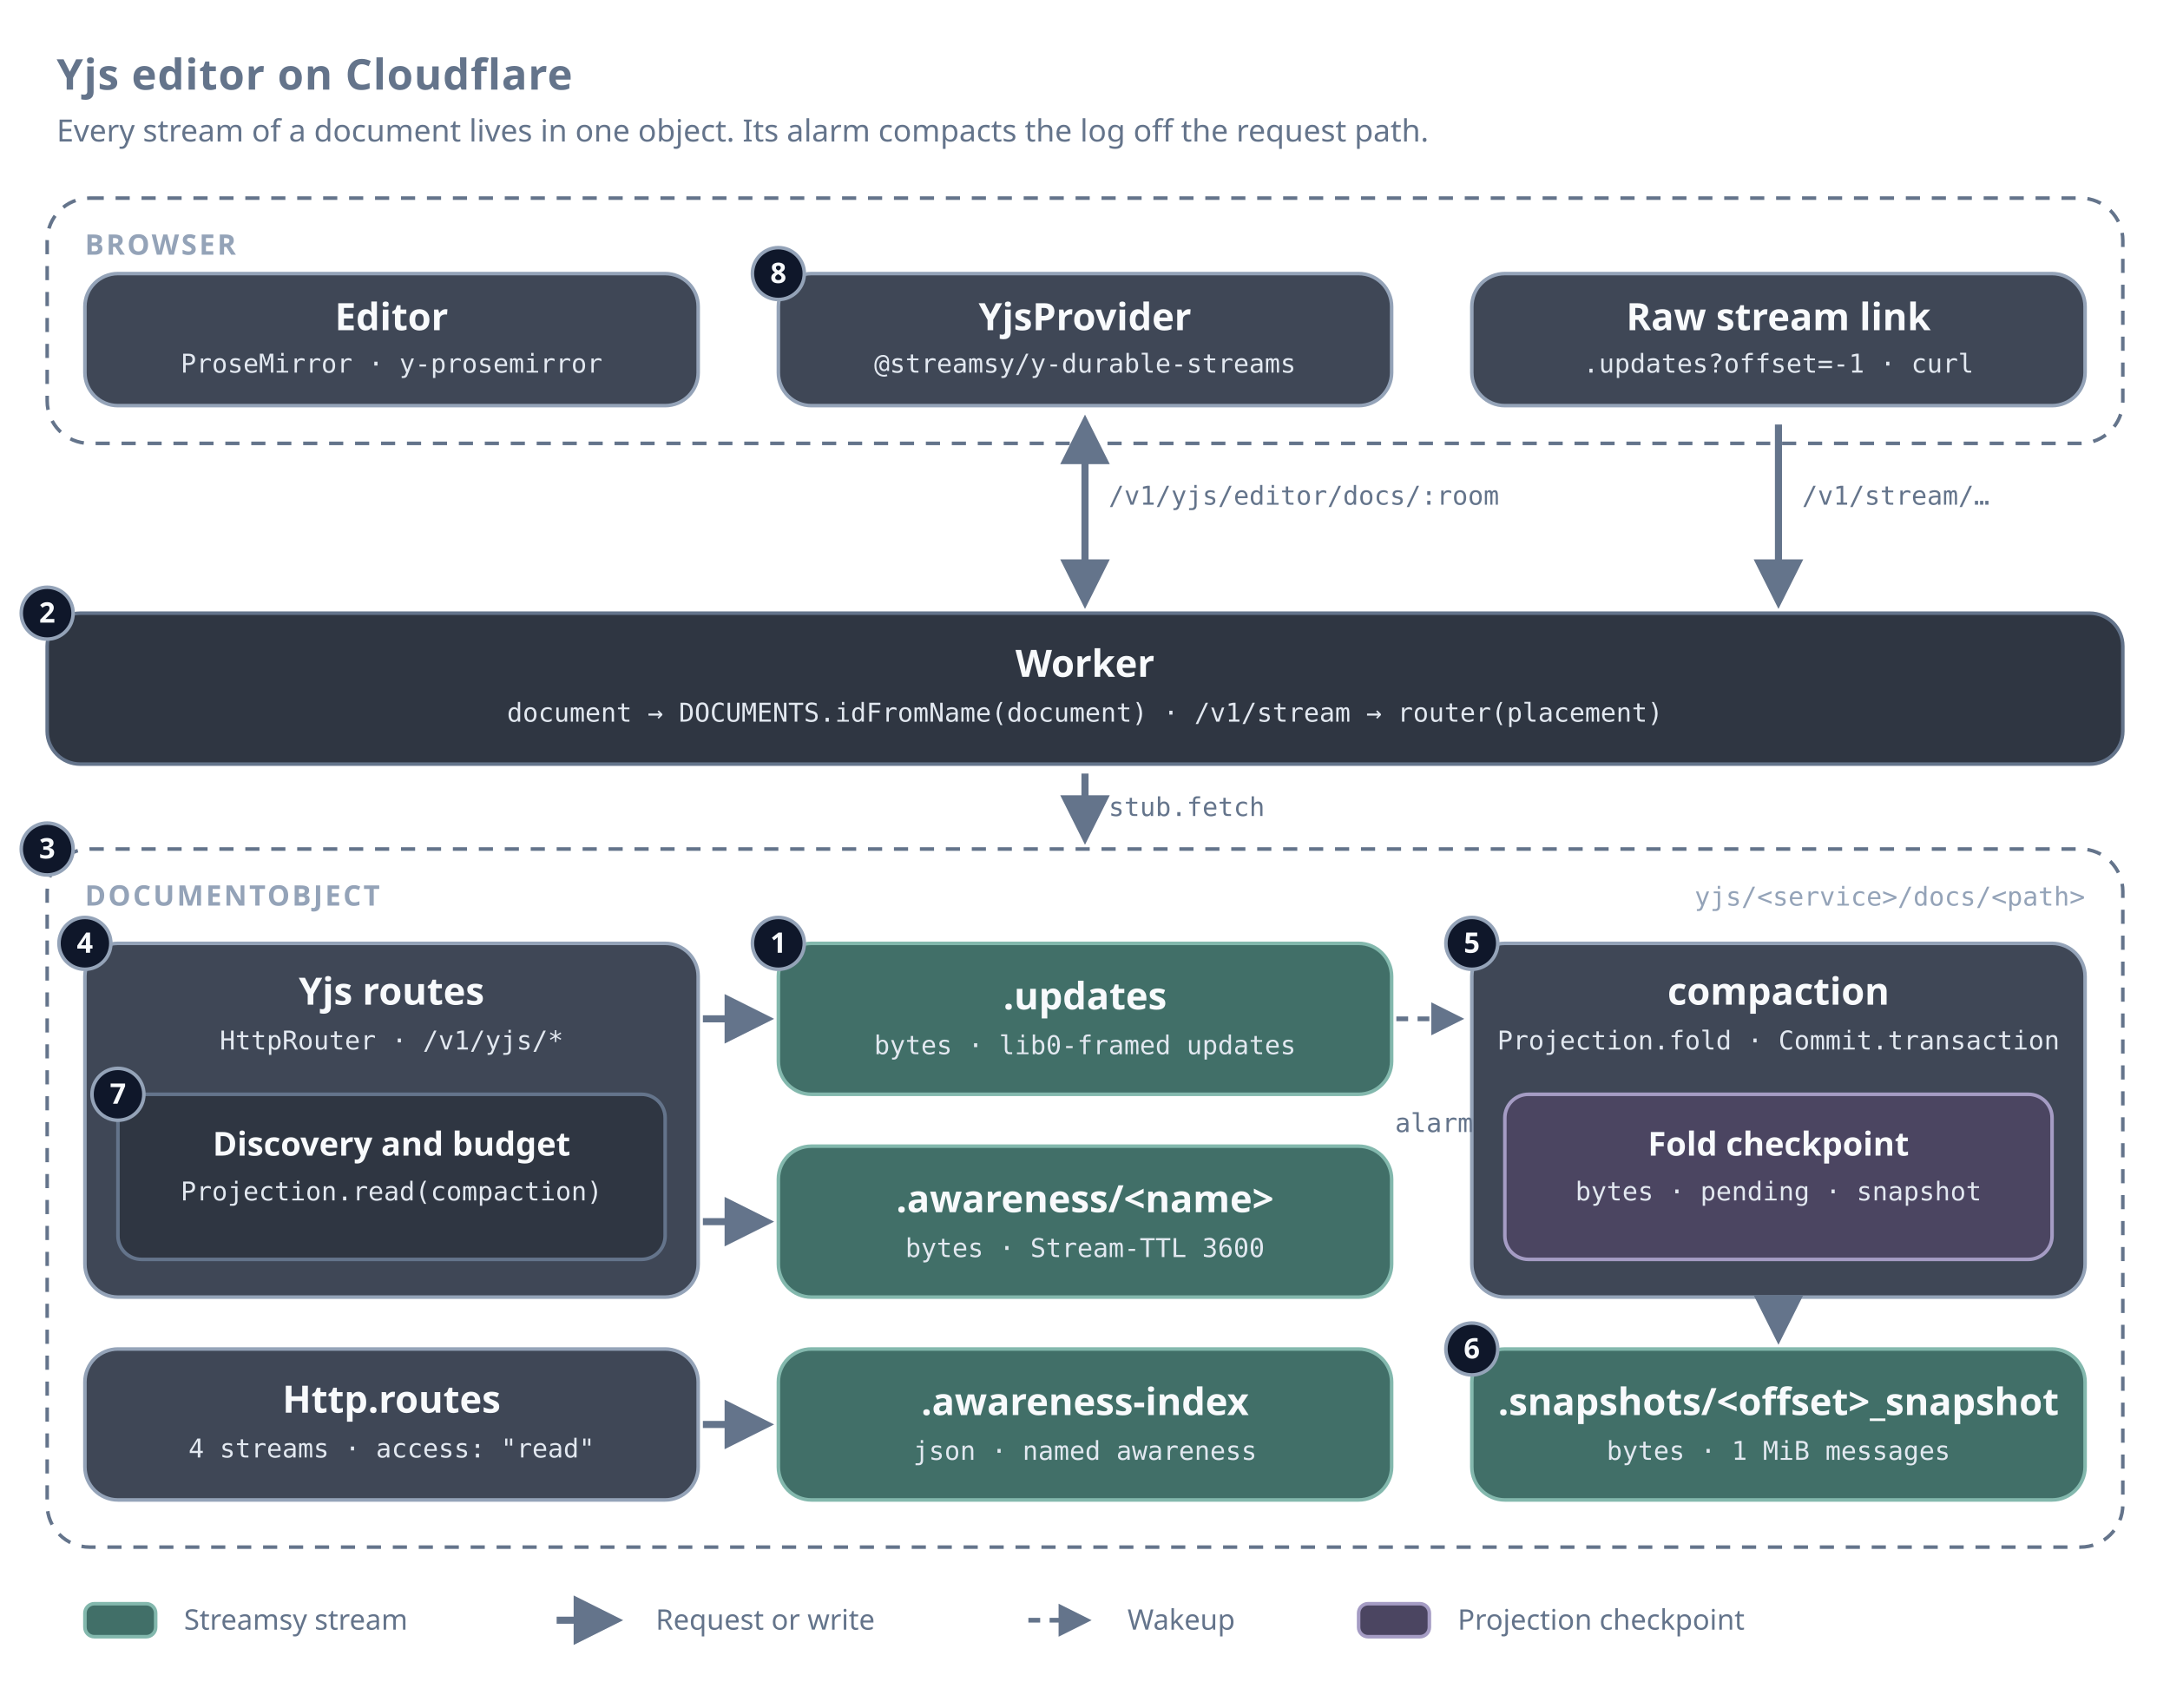
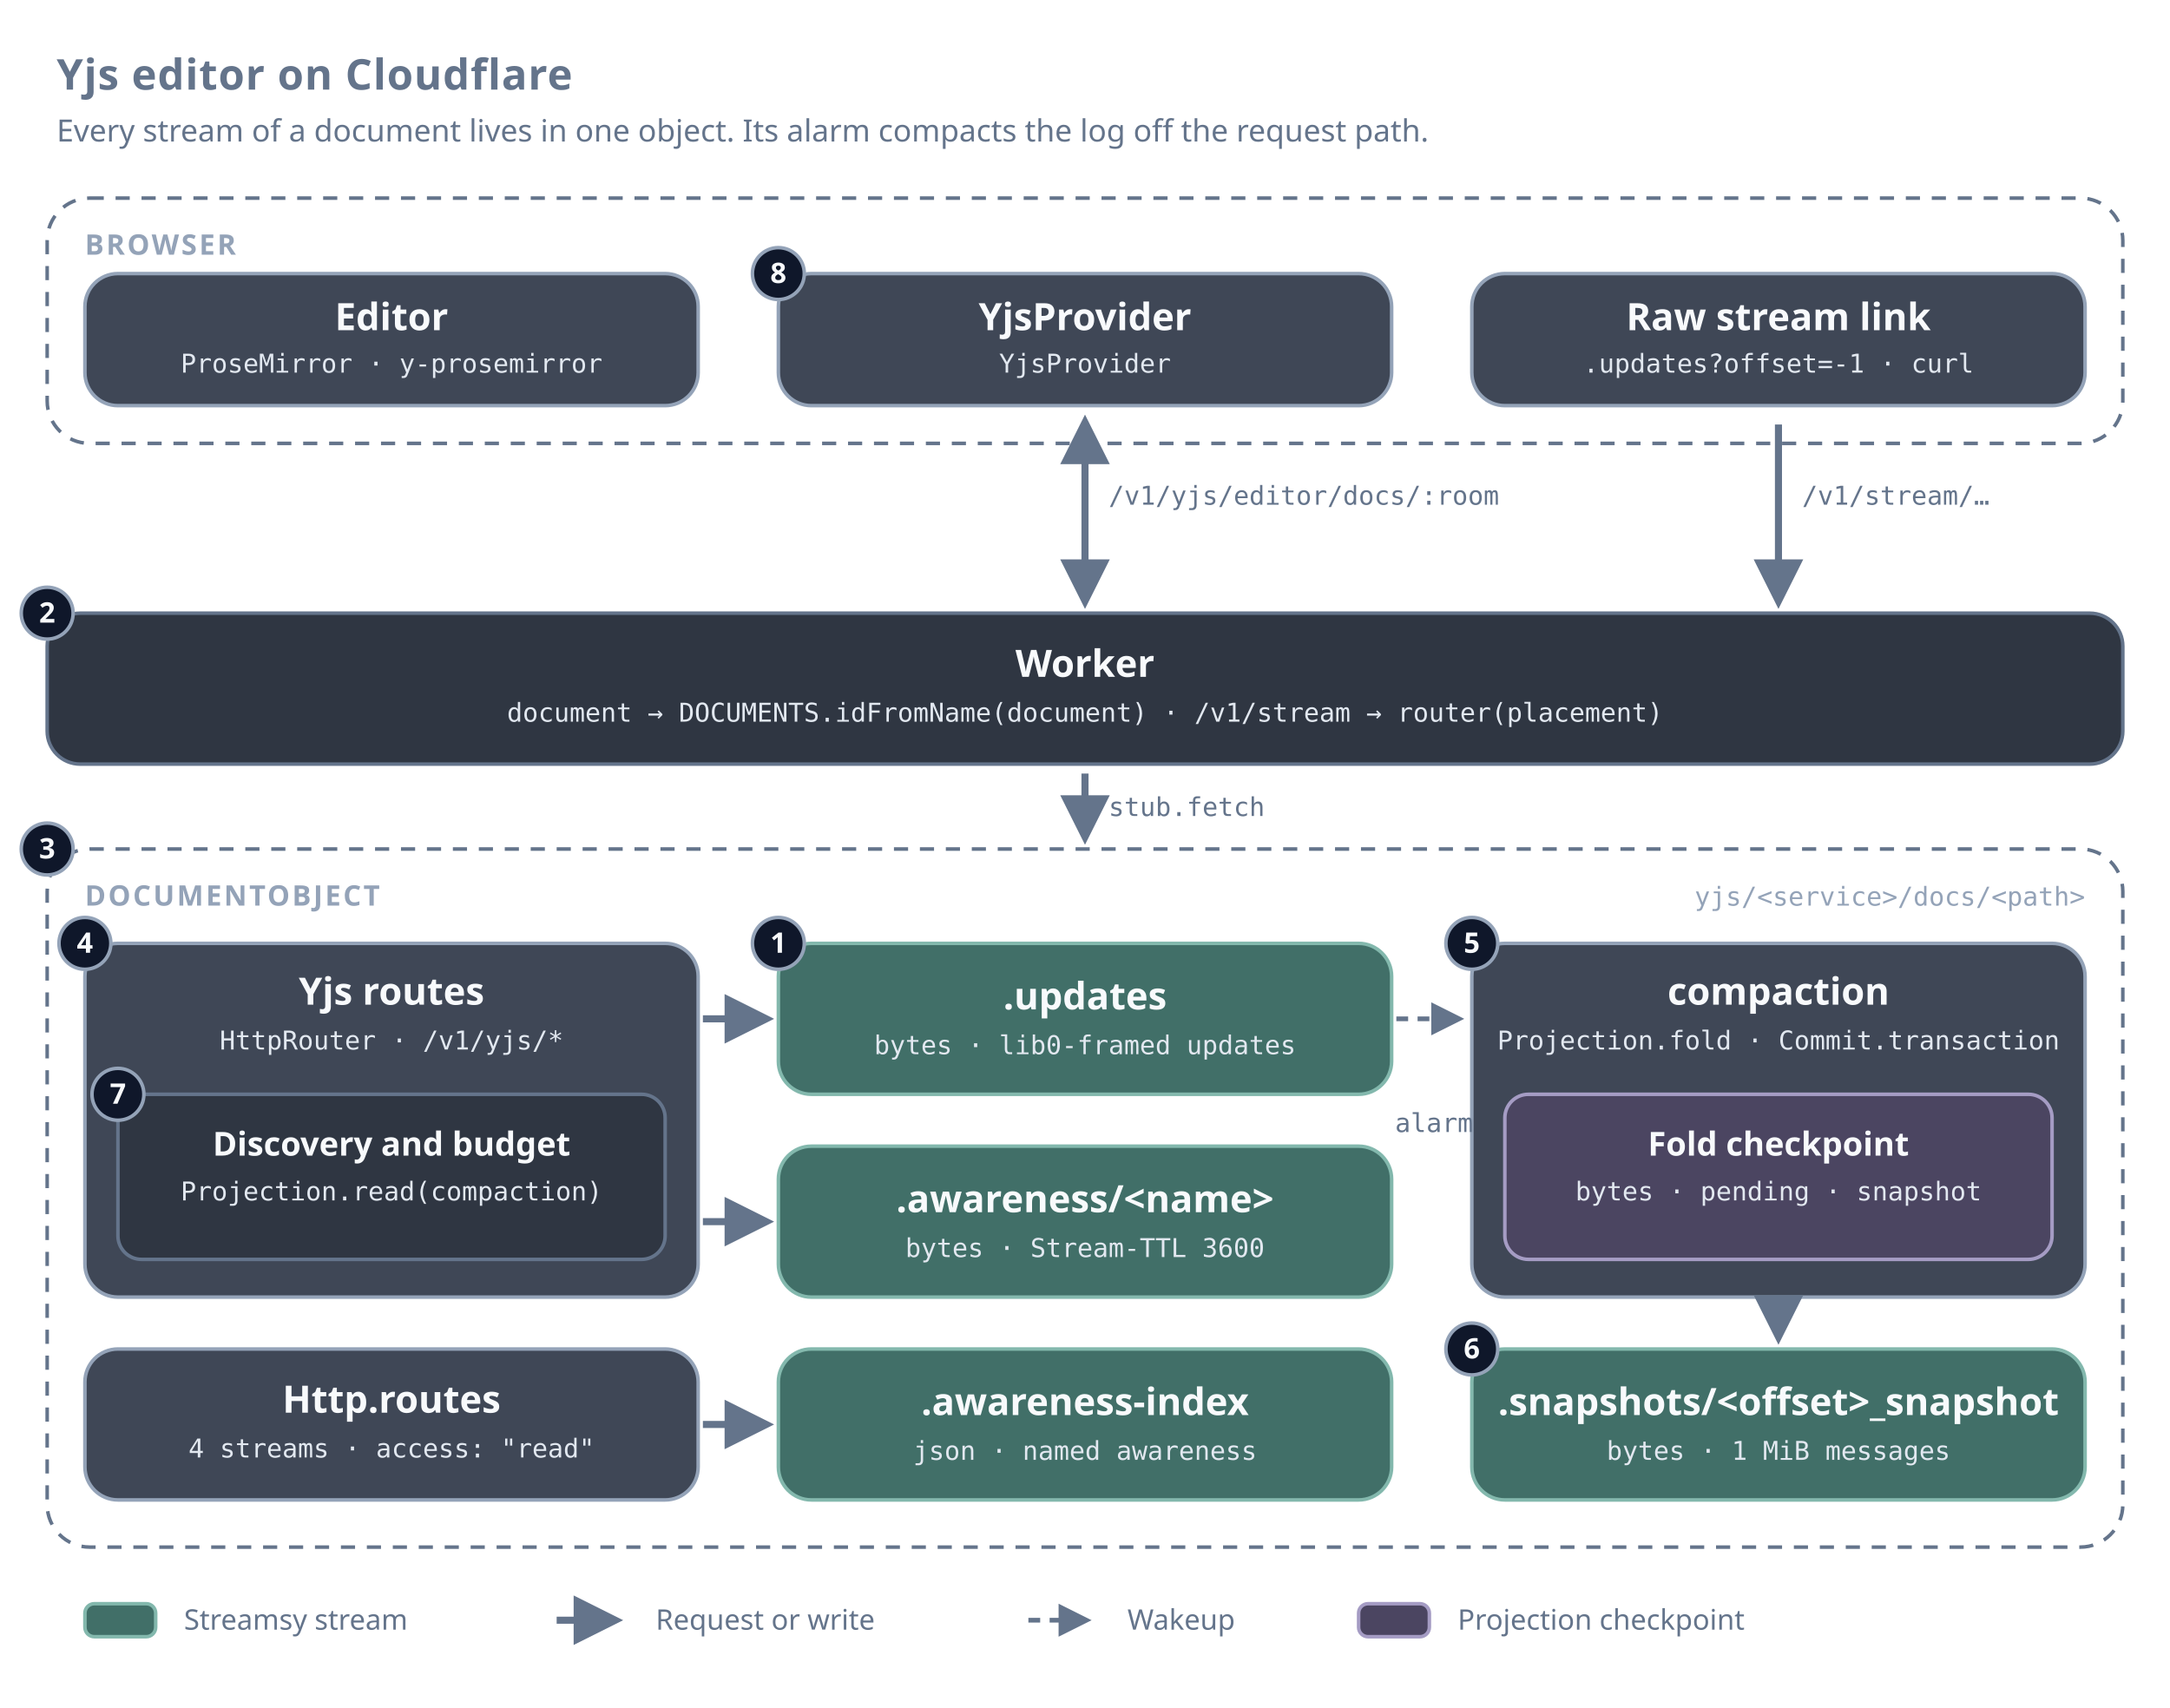
<svg xmlns="http://www.w3.org/2000/svg" viewBox="0 0 920 724" width="920" height="724" role="img" aria-labelledby="title desc">
  <defs>
    <marker id="arrow" viewBox="0 0 10 10" refX="8" refY="5" markerWidth="7" markerHeight="7" orient="auto-start-reverse">
      <path d="M 0 0 L 10 5 L 0 10 z" fill="#64748b" />
    </marker>
    <style>
      .heading { fill: #64748b; font: 700 18px ui-sans-serif, system-ui, sans-serif; letter-spacing: .02em; }
      .caption { fill: #64748b; font: 500 13px ui-sans-serif, system-ui, sans-serif; }
      .group-label { fill: #94a3b8; font: 700 12px ui-sans-serif, system-ui, sans-serif; letter-spacing: .08em; }
      .owner { fill: #94a3b8; font: 500 11px ui-monospace, SFMono-Regular, Menlo, monospace; }
      .node-title { fill: #f8fafc; font: 700 16px ui-sans-serif, system-ui, sans-serif; }
      .inner-title { fill: #f8fafc; font: 700 14px ui-sans-serif, system-ui, sans-serif; }
      .node-subtitle { fill: #e2e8f0; font: 500 11px ui-monospace, SFMono-Regular, Menlo, monospace; }
      .flow-label { fill: #64748b; font: 500 11px ui-monospace, SFMono-Regular, Menlo, monospace; }
      .step { fill: #f8fafc; font: 700 12px ui-sans-serif, system-ui, sans-serif; }
      .legend { fill: #64748b; font: 500 12px ui-sans-serif, system-ui, sans-serif; }
      .group { fill: none; stroke: #64748b; stroke-width: 1.5; stroke-dasharray: 6 5; }
      .node { fill: #3f4756; stroke: #94a3b8; stroke-width: 1.5; }
      .stream { fill: #416f68; stroke: #83b8ad; stroke-width: 1.5; }
      .table { fill: #4b4561; stroke: #a59cc4; stroke-width: 1.5; }
      .host { fill: #2f3642; stroke: #64748b; stroke-width: 1.5; }
      .flow { fill: none; stroke: #64748b; stroke-width: 3; marker-end: url(#arrow); }
      .both { fill: none; stroke: #64748b; stroke-width: 3; marker-start: url(#arrow); marker-end: url(#arrow); }
      .trigger { fill: none; stroke: #64748b; stroke-width: 2; stroke-dasharray: 5 4; marker-end: url(#arrow); }
      .badge { fill: #0f172a; stroke: #94a3b8; stroke-width: 1.5; }
    </style>
  </defs>
  <text class="heading" x="24" y="38">Yjs editor on Cloudflare</text>
  <text class="caption" x="24" y="60">Every stream of a document lives in one object. Its alarm compacts the log off the request path.</text>
  <rect class="group" x="20" y="84" width="880" height="104" rx="18" />
  <text class="group-label" x="36" y="108">BROWSER</text>
  <rect class="node" x="36" y="116" width="260" height="56" rx="14" />
  <text class="node-title" x="166" y="140" text-anchor="middle">Editor</text>
  <text class="node-subtitle" x="166" y="158" text-anchor="middle">ProseMirror · y-prosemirror</text>
  <rect class="node" x="330" y="116" width="260" height="56" rx="14" />
  <text class="node-title" x="460" y="140" text-anchor="middle">YjsProvider</text>
-   <text class="node-subtitle" x="460" y="158" text-anchor="middle">@streamsy/y-durable-streams</text>
+   <text class="node-subtitle" x="460" y="158" text-anchor="middle">YjsProvider</text>
  <rect class="node" x="624" y="116" width="260" height="56" rx="14" />
  <text class="node-title" x="754" y="140" text-anchor="middle">Raw stream link</text>
  <text class="node-subtitle" x="754" y="158" text-anchor="middle">.updates?offset=-1 · curl</text>
  <path class="both" d="M 460 180 V 254" />
  <text class="flow-label" x="470" y="214">/v1/yjs/editor/docs/:room</text>
  <path class="flow" d="M 754 180 V 254" />
  <text class="flow-label" x="764" y="214">/v1/stream/…</text>
  <rect class="host" x="20" y="260" width="880" height="64" rx="14" />
  <text class="node-title" x="460" y="287" text-anchor="middle">Worker</text>
  <text class="node-subtitle" x="460" y="306" text-anchor="middle">document → DOCUMENTS.idFromName(document) · /v1/stream → router(placement)</text>
  <path class="flow" d="M 460 328 V 354" />
  <text class="flow-label" x="470" y="346">stub.fetch</text>
  <rect class="group" x="20" y="360" width="880" height="296" rx="18" />
  <text class="group-label" x="36" y="384">DOCUMENTOBJECT</text>
  <text class="owner" x="884" y="384" text-anchor="end">yjs/&lt;service&gt;/docs/&lt;path&gt;</text>
  <rect class="node" x="36" y="400" width="260" height="150" rx="14" />
  <text class="node-title" x="166" y="426" text-anchor="middle">Yjs routes</text>
  <text class="node-subtitle" x="166" y="445" text-anchor="middle">HttpRouter · /v1/yjs/*</text>
  <rect class="host" x="50" y="464" width="232" height="70" rx="10" />
  <text class="inner-title" x="166" y="490" text-anchor="middle">Discovery and budget</text>
  <text class="node-subtitle" x="166" y="509" text-anchor="middle">Projection.read(compaction)</text>
  <rect class="node" x="36" y="572" width="260" height="64" rx="14" />
  <text class="node-title" x="166" y="599" text-anchor="middle">Http.routes</text>
  <text class="node-subtitle" x="166" y="618" text-anchor="middle">4 streams · access: "read"</text>
  <rect class="stream" x="330" y="400" width="260" height="64" rx="14" />
  <text class="node-title" x="460" y="428" text-anchor="middle">.updates</text>
  <text class="node-subtitle" x="460" y="447" text-anchor="middle">bytes · lib0-framed updates</text>
  <rect class="stream" x="330" y="486" width="260" height="64" rx="14" />
  <text class="node-title" x="460" y="514" text-anchor="middle">.awareness/&lt;name&gt;</text>
  <text class="node-subtitle" x="460" y="533" text-anchor="middle">bytes · Stream-TTL 3600</text>
  <rect class="stream" x="330" y="572" width="260" height="64" rx="14" />
  <text class="node-title" x="460" y="600" text-anchor="middle">.awareness-index</text>
  <text class="node-subtitle" x="460" y="619" text-anchor="middle">json · named awareness</text>
  <rect class="node" x="624" y="400" width="260" height="150" rx="14" />
  <text class="node-title" x="754" y="426" text-anchor="middle">compaction</text>
  <text class="node-subtitle" x="754" y="445" text-anchor="middle">Projection.fold · Commit.transaction</text>
  <rect class="table" x="638" y="464" width="232" height="70" rx="10" />
  <text class="inner-title" x="754" y="490" text-anchor="middle">Fold checkpoint</text>
  <text class="node-subtitle" x="754" y="509" text-anchor="middle">bytes · pending · snapshot</text>
  <rect class="stream" x="624" y="572" width="260" height="64" rx="14" />
  <text class="node-title" x="754" y="600" text-anchor="middle">.snapshots/&lt;offset&gt;_snapshot</text>
  <text class="node-subtitle" x="754" y="619" text-anchor="middle">bytes · 1 MiB messages</text>
  <path class="flow" d="M 298 432 H 324" />
  <path class="flow" d="M 298 518 H 324" />
  <path class="flow" d="M 298 604 H 324" />
  <path class="trigger" d="M 592 432 H 618" />
  <text class="flow-label" x="608" y="480" text-anchor="middle">alarm</text>
  <path class="flow" d="M 754 552 V 566" />
  <circle class="badge" cx="330" cy="400" r="11" />
  <text class="step" x="330" y="404" text-anchor="middle">1</text>
  <circle class="badge" cx="20" cy="260" r="11" />
  <text class="step" x="20" y="264" text-anchor="middle">2</text>
  <circle class="badge" cx="20" cy="360" r="11" />
  <text class="step" x="20" y="364" text-anchor="middle">3</text>
  <circle class="badge" cx="36" cy="400" r="11" />
  <text class="step" x="36" y="404" text-anchor="middle">4</text>
  <circle class="badge" cx="624" cy="400" r="11" />
  <text class="step" x="624" y="404" text-anchor="middle">5</text>
  <circle class="badge" cx="624" cy="572" r="11" />
  <text class="step" x="624" y="576" text-anchor="middle">6</text>
  <circle class="badge" cx="50" cy="464" r="11" />
  <text class="step" x="50" y="468" text-anchor="middle">7</text>
  <circle class="badge" cx="330" cy="116" r="11" />
  <text class="step" x="330" y="120" text-anchor="middle">8</text>
  <rect class="stream" x="36" y="680" width="30" height="14" rx="4" />
  <text class="legend" x="78" y="691">Streamsy stream</text>
  <path class="flow" d="M 236 687 H 260" />
  <text class="legend" x="278" y="691">Request or write</text>
  <path class="trigger" d="M 436 687 H 460" />
  <text class="legend" x="478" y="691">Wakeup</text>
  <rect class="table" x="576" y="680" width="30" height="14" rx="4" />
  <text class="legend" x="618" y="691">Projection checkpoint</text>
</svg>
